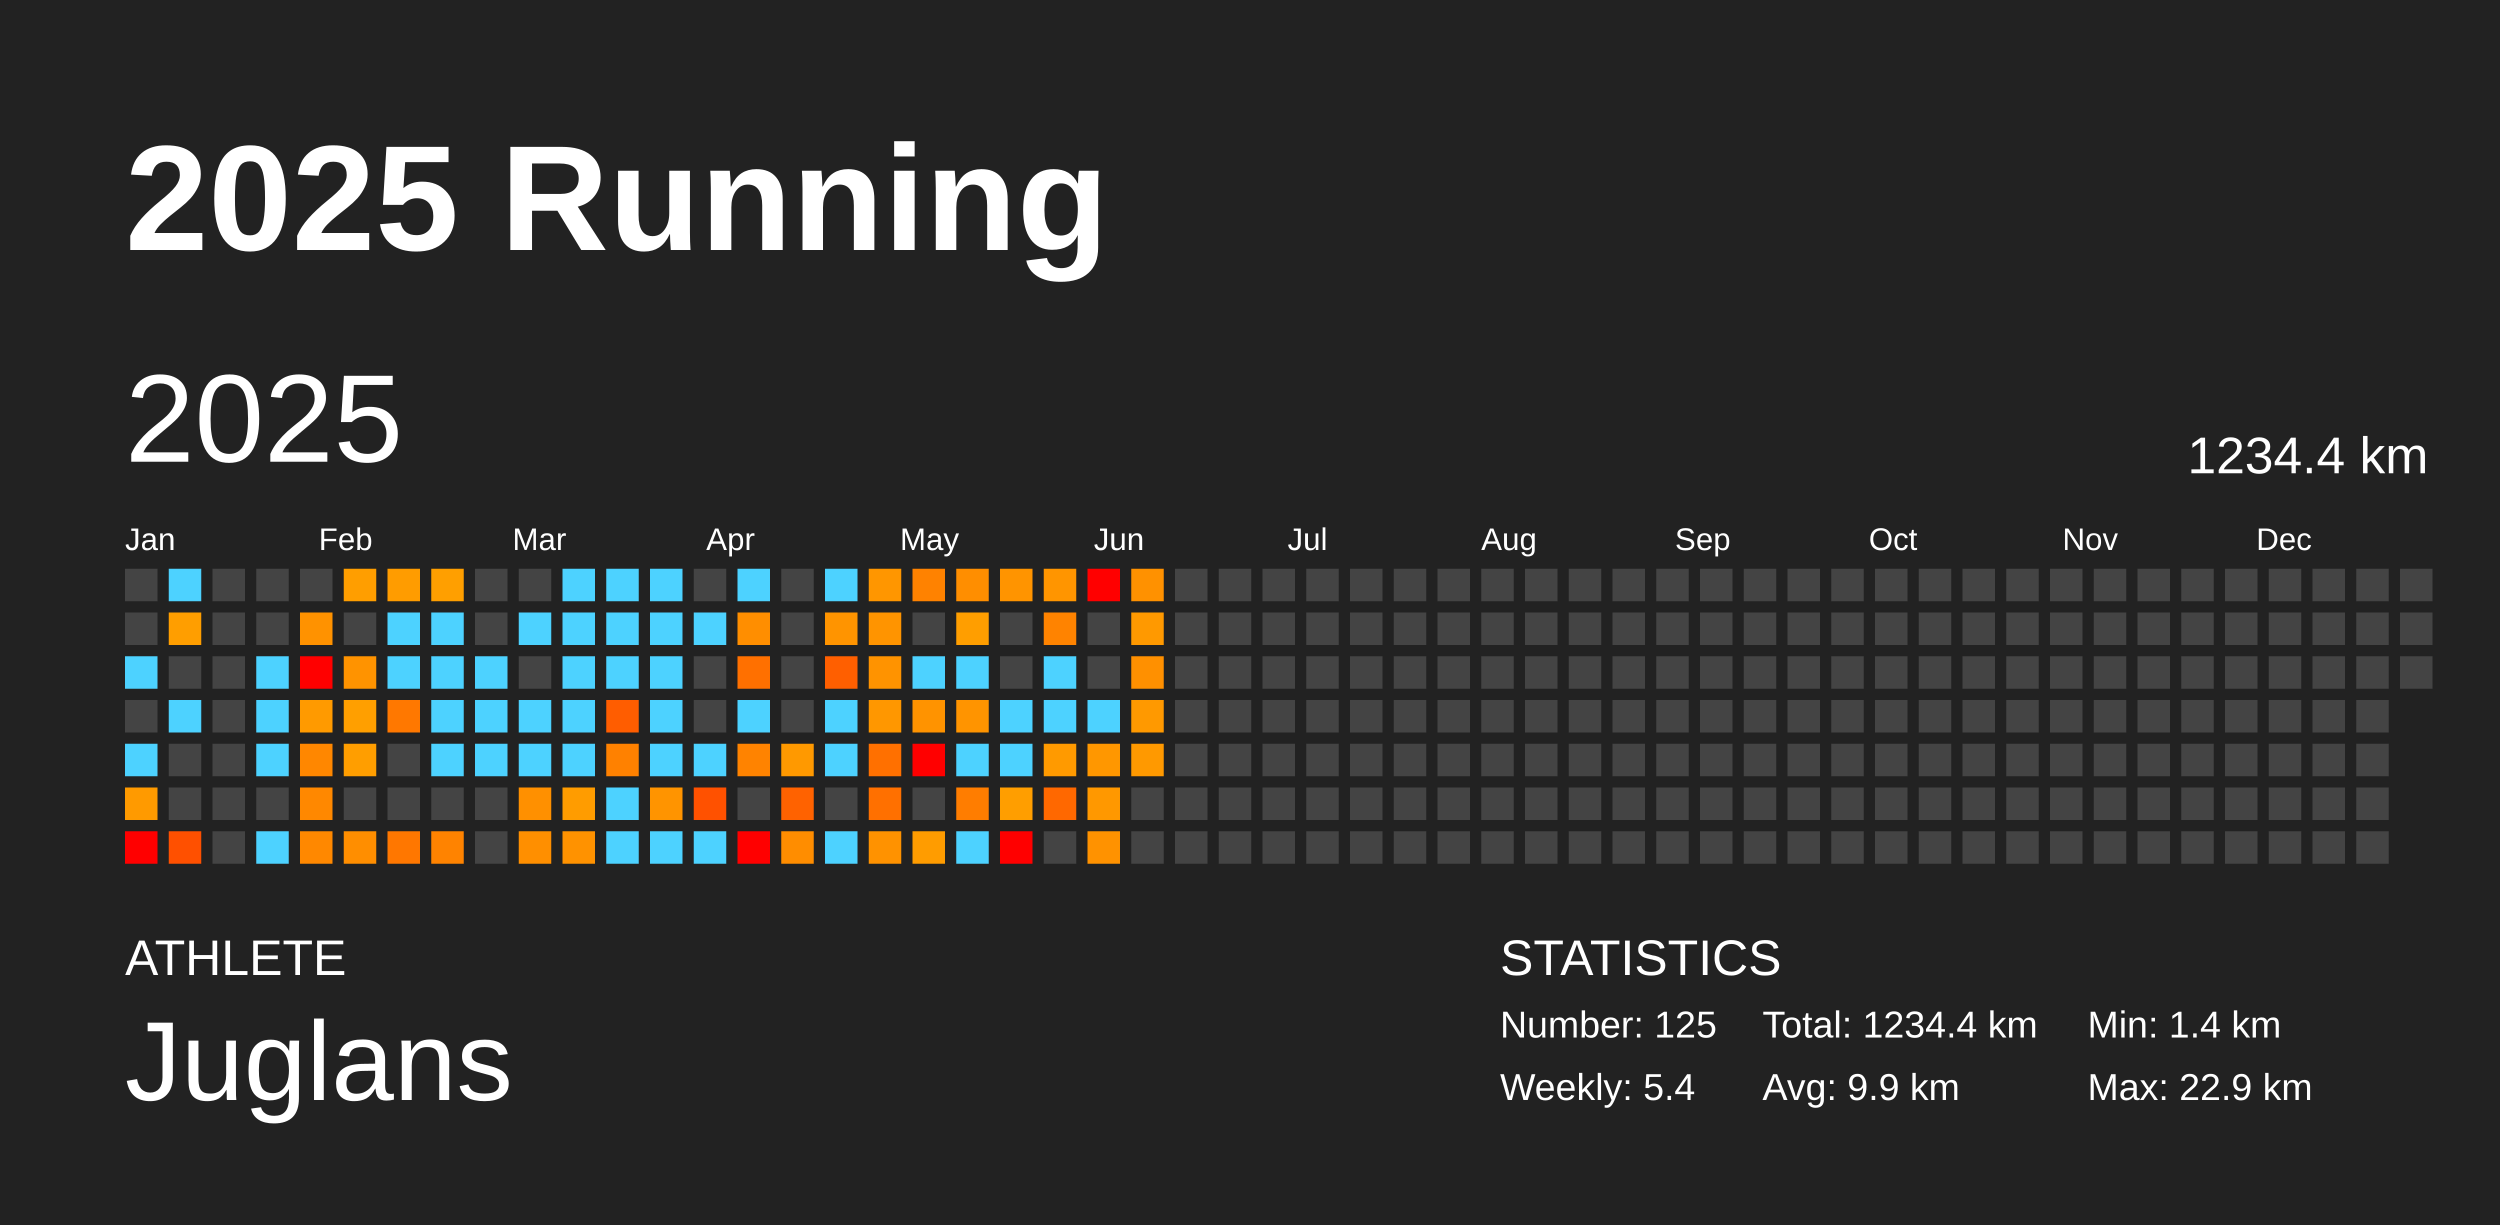
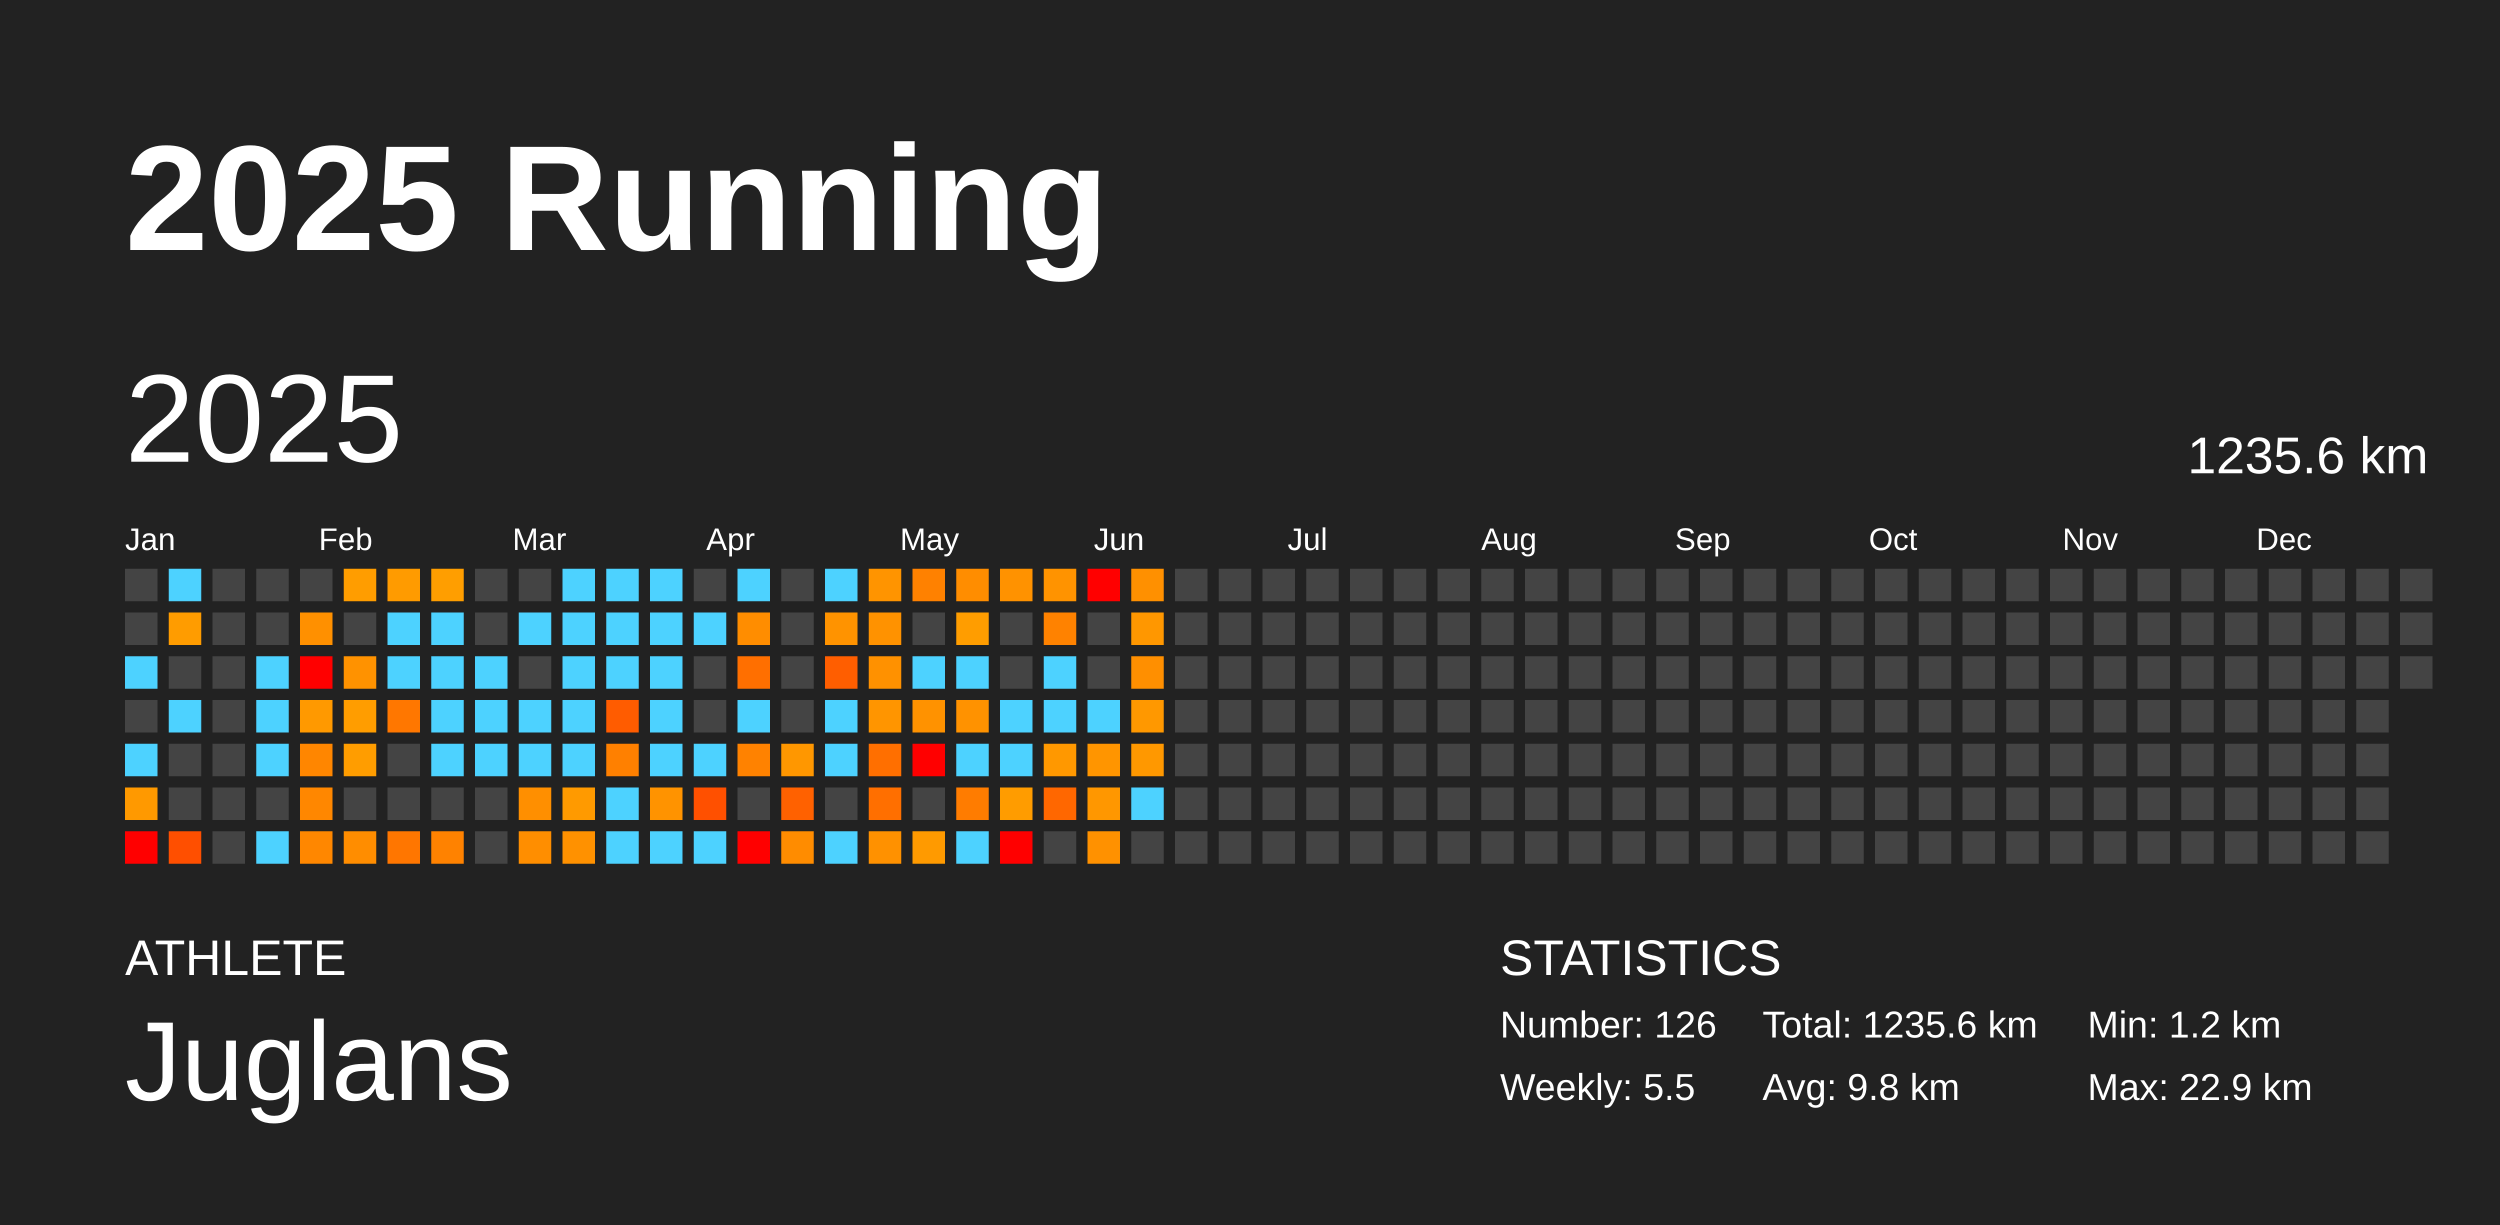
<svg xmlns="http://www.w3.org/2000/svg" baseProfile="full" height="98mm" version="1.1" viewBox="0,0,200,98" width="200mm">
  <defs />
  <rect fill="#222222" height="98" width="200" x="0" y="0" />
  <text fill="#FFFFFF" style="font-size:12px; font-family:Arial; font-weight:bold;" x="10" y="20">2025 Running</text>
  <text fill="#FFFFFF" style="font-size:4px; font-family:Arial" x="10" y="78">ATHLETE</text>
  <text fill="#FFFFFF" style="font-size:9px; font-family:Arial" x="10" y="88">Juglans</text>
  <text fill="#FFFFFF" style="font-size:4px; font-family:Arial" x="120" y="78">STATISTICS</text>
-   <text fill="#FFFFFF" style="font-size:3px; font-family:Arial" x="120" y="83">Number: 125</text>
-   <text fill="#FFFFFF" style="font-size:3px; font-family:Arial" x="120" y="88">Weekly: 5.4</text>
-   <text fill="#FFFFFF" style="font-size:3px; font-family:Arial" x="141" y="83">Total: 1234.4 km</text>
-   <text fill="#FFFFFF" style="font-size:3px; font-family:Arial" x="141" y="88">Avg: 9.9 km</text>
-   <text fill="#FFFFFF" style="font-size:3px; font-family:Arial" x="167" y="83">Min: 1.4 km</text>
+   <text fill="#FFFFFF" style="font-size:3px; font-family:Arial" x="120" y="83">Number: 126</text>
+   <text fill="#FFFFFF" style="font-size:3px; font-family:Arial" x="120" y="88">Weekly: 5.5</text>
+   <text fill="#FFFFFF" style="font-size:3px; font-family:Arial" x="141" y="83">Total: 1235.6 km</text>
+   <text fill="#FFFFFF" style="font-size:3px; font-family:Arial" x="141" y="88">Avg: 9.8 km</text>
+   <text fill="#FFFFFF" style="font-size:3px; font-family:Arial" x="167" y="83">Min: 1.2 km</text>
  <text fill="#FFFFFF" style="font-size:3px; font-family:Arial" x="167" y="88">Max: 22.9 km</text>
  <text dominant-baseline="hanging" fill="#FFFFFF" style="font-size:10.0px; font-family:Arial;" x="10" y="30">2025</text>
-   <text dominant-baseline="hanging" fill="#FFFFFF" style="font-size:4.125px; font-family:Arial;" x="175" y="35">1234.4 km</text>
+   <text dominant-baseline="hanging" fill="#FFFFFF" style="font-size:4.125px; font-family:Arial;" x="175" y="35">1235.6 km</text>
  <text fill="#FFFFFF" style="font-size:2.5px; font-family:Arial" x="10.0" y="44">Jan</text>
  <text fill="#FFFFFF" style="font-size:2.5px; font-family:Arial" x="25.5" y="44">Feb</text>
  <text fill="#FFFFFF" style="font-size:2.5px; font-family:Arial" x="41.0" y="44">Mar</text>
  <text fill="#FFFFFF" style="font-size:2.5px; font-family:Arial" x="56.5" y="44">Apr</text>
  <text fill="#FFFFFF" style="font-size:2.5px; font-family:Arial" x="72.0" y="44">May</text>
  <text fill="#FFFFFF" style="font-size:2.5px; font-family:Arial" x="87.5" y="44">Jun</text>
  <text fill="#FFFFFF" style="font-size:2.5px; font-family:Arial" x="103.0" y="44">Jul</text>
  <text fill="#FFFFFF" style="font-size:2.5px; font-family:Arial" x="118.5" y="44">Aug</text>
  <text fill="#FFFFFF" style="font-size:2.5px; font-family:Arial" x="134.0" y="44">Sep</text>
  <text fill="#FFFFFF" style="font-size:2.5px; font-family:Arial" x="149.5" y="44">Oct</text>
  <text fill="#FFFFFF" style="font-size:2.5px; font-family:Arial" x="165.0" y="44">Nov</text>
  <text fill="#FFFFFF" style="font-size:2.5px; font-family:Arial" x="180.5" y="44">Dec</text>
  <rect fill="#444444" height="2.6" width="2.6" x="10.0" y="45.5" />
  <rect fill="#444444" height="2.6" width="2.6" x="10.0" y="49.0" />
  <rect fill="#4dd2ff" height="2.6" width="2.6" x="10.0" y="52.5" />
  <rect fill="#444444" height="2.6" width="2.6" x="10.0" y="56.0" />
  <rect fill="#4dd2ff" height="2.6" width="2.6" x="10.0" y="59.5" />
-   <rect fill="#ff9a00" height="2.6" width="2.6" x="10.0" y="63.0" />
+   <rect fill="#ff9900" height="2.6" width="2.6" x="10.0" y="63.0" />
  <rect fill="red" height="2.6" width="2.6" x="10.0" y="66.5" />
  <rect fill="#4dd2ff" height="2.6" width="2.6" x="13.5" y="45.5" />
-   <rect fill="#ff9e00" height="2.6" width="2.6" x="13.5" y="49.0" />
+   <rect fill="#ff9c00" height="2.6" width="2.6" x="13.5" y="49.0" />
  <rect fill="#444444" height="2.6" width="2.6" x="13.5" y="52.5" />
  <rect fill="#4dd2ff" height="2.6" width="2.6" x="13.5" y="56.0" />
  <rect fill="#444444" height="2.6" width="2.6" x="13.5" y="59.5" />
  <rect fill="#444444" height="2.6" width="2.6" x="13.5" y="63.0" />
-   <rect fill="#ff5000" height="2.6" width="2.6" x="13.5" y="66.5" />
+   <rect fill="#ff4f00" height="2.6" width="2.6" x="13.5" y="66.5" />
  <rect fill="#444444" height="2.6" width="2.6" x="17.0" y="45.5" />
  <rect fill="#444444" height="2.6" width="2.6" x="17.0" y="49.0" />
  <rect fill="#444444" height="2.6" width="2.6" x="17.0" y="52.5" />
  <rect fill="#444444" height="2.6" width="2.6" x="17.0" y="56.0" />
  <rect fill="#444444" height="2.6" width="2.6" x="17.0" y="59.5" />
  <rect fill="#444444" height="2.6" width="2.6" x="17.0" y="63.0" />
  <rect fill="#444444" height="2.6" width="2.6" x="17.0" y="66.5" />
  <rect fill="#444444" height="2.6" width="2.6" x="20.5" y="45.5" />
  <rect fill="#444444" height="2.6" width="2.6" x="20.5" y="49.0" />
  <rect fill="#4dd2ff" height="2.6" width="2.6" x="20.5" y="52.5" />
  <rect fill="#4dd2ff" height="2.6" width="2.6" x="20.5" y="56.0" />
  <rect fill="#4dd2ff" height="2.6" width="2.6" x="20.5" y="59.5" />
  <rect fill="#444444" height="2.6" width="2.6" x="20.5" y="63.0" />
  <rect fill="#4dd2ff" height="2.6" width="2.6" x="20.5" y="66.5" />
  <rect fill="#444444" height="2.6" width="2.6" x="24.0" y="45.5" />
-   <rect fill="#ff9200" height="2.6" width="2.6" x="24.0" y="49.0" />
+   <rect fill="#ff9000" height="2.6" width="2.6" x="24.0" y="49.0" />
  <rect fill="red" height="2.6" width="2.6" x="24.0" y="52.5" />
-   <rect fill="#ff9a00" height="2.6" width="2.6" x="24.0" y="56.0" />
-   <rect fill="#ff8700" height="2.6" width="2.6" x="24.0" y="59.5" />
-   <rect fill="#ff8800" height="2.6" width="2.6" x="24.0" y="63.0" />
-   <rect fill="#ff8800" height="2.6" width="2.6" x="24.0" y="66.5" />
-   <rect fill="#ff9e00" height="2.6" width="2.6" x="27.5" y="45.5" />
+   <rect fill="#ff9900" height="2.6" width="2.6" x="24.0" y="56.0" />
+   <rect fill="#ff8600" height="2.6" width="2.6" x="24.0" y="59.5" />
+   <rect fill="#ff8700" height="2.6" width="2.6" x="24.0" y="63.0" />
+   <rect fill="#ff8700" height="2.6" width="2.6" x="24.0" y="66.5" />
+   <rect fill="#ff9d00" height="2.6" width="2.6" x="27.5" y="45.5" />
  <rect fill="#444444" height="2.6" width="2.6" x="27.5" y="49.0" />
-   <rect fill="#ff9300" height="2.6" width="2.6" x="27.5" y="52.5" />
-   <rect fill="#ff9f00" height="2.6" width="2.6" x="27.5" y="56.0" />
-   <rect fill="#ff9e00" height="2.6" width="2.6" x="27.5" y="59.5" />
+   <rect fill="#ff9200" height="2.6" width="2.6" x="27.5" y="52.5" />
+   <rect fill="#ff9d00" height="2.6" width="2.6" x="27.5" y="56.0" />
+   <rect fill="#ff9d00" height="2.6" width="2.6" x="27.5" y="59.5" />
  <rect fill="#444444" height="2.6" width="2.6" x="27.5" y="63.0" />
-   <rect fill="#ff8e00" height="2.6" width="2.6" x="27.5" y="66.5" />
-   <rect fill="#ff9c00" height="2.6" width="2.6" x="31.0" y="45.5" />
+   <rect fill="#ff8d00" height="2.6" width="2.6" x="27.5" y="66.5" />
+   <rect fill="#ff9b00" height="2.6" width="2.6" x="31.0" y="45.5" />
  <rect fill="#4dd2ff" height="2.6" width="2.6" x="31.0" y="49.0" />
  <rect fill="#4dd2ff" height="2.6" width="2.6" x="31.0" y="52.5" />
-   <rect fill="#ff7800" height="2.6" width="2.6" x="31.0" y="56.0" />
+   <rect fill="#ff7700" height="2.6" width="2.6" x="31.0" y="56.0" />
  <rect fill="#444444" height="2.6" width="2.6" x="31.0" y="59.5" />
  <rect fill="#444444" height="2.6" width="2.6" x="31.0" y="63.0" />
-   <rect fill="#ff7700" height="2.6" width="2.6" x="31.0" y="66.5" />
-   <rect fill="#ff9f00" height="2.6" width="2.6" x="34.5" y="45.5" />
+   <rect fill="#ff7600" height="2.6" width="2.6" x="31.0" y="66.5" />
+   <rect fill="#ff9e00" height="2.6" width="2.6" x="34.5" y="45.5" />
  <rect fill="#4dd2ff" height="2.6" width="2.6" x="34.5" y="49.0" />
  <rect fill="#4dd2ff" height="2.6" width="2.6" x="34.5" y="52.5" />
  <rect fill="#4dd2ff" height="2.6" width="2.6" x="34.5" y="56.0" />
  <rect fill="#4dd2ff" height="2.6" width="2.6" x="34.5" y="59.5" />
  <rect fill="#444444" height="2.6" width="2.6" x="34.5" y="63.0" />
-   <rect fill="#ff8300" height="2.6" width="2.6" x="34.5" y="66.5" />
+   <rect fill="#ff8200" height="2.6" width="2.6" x="34.5" y="66.5" />
  <rect fill="#444444" height="2.6" width="2.6" x="38.0" y="45.5" />
  <rect fill="#444444" height="2.6" width="2.6" x="38.0" y="49.0" />
  <rect fill="#4dd2ff" height="2.6" width="2.6" x="38.0" y="52.5" />
  <rect fill="#4dd2ff" height="2.6" width="2.6" x="38.0" y="56.0" />
  <rect fill="#4dd2ff" height="2.6" width="2.6" x="38.0" y="59.5" />
  <rect fill="#444444" height="2.6" width="2.6" x="38.0" y="63.0" />
  <rect fill="#444444" height="2.6" width="2.6" x="38.0" y="66.5" />
  <rect fill="#444444" height="2.6" width="2.6" x="41.5" y="45.5" />
  <rect fill="#4dd2ff" height="2.6" width="2.6" x="41.5" y="49.0" />
  <rect fill="#444444" height="2.6" width="2.6" x="41.5" y="52.5" />
  <rect fill="#4dd2ff" height="2.6" width="2.6" x="41.5" y="56.0" />
  <rect fill="#4dd2ff" height="2.6" width="2.6" x="41.5" y="59.5" />
-   <rect fill="#ff9000" height="2.6" width="2.6" x="41.5" y="63.0" />
-   <rect fill="#ff8f00" height="2.6" width="2.6" x="41.5" y="66.5" />
+   <rect fill="#ff8f00" height="2.6" width="2.6" x="41.5" y="63.0" />
+   <rect fill="#ff8e00" height="2.6" width="2.6" x="41.5" y="66.5" />
  <rect fill="#4dd2ff" height="2.6" width="2.6" x="45.0" y="45.5" />
  <rect fill="#4dd2ff" height="2.6" width="2.6" x="45.0" y="49.0" />
  <rect fill="#4dd2ff" height="2.6" width="2.6" x="45.0" y="52.5" />
  <rect fill="#4dd2ff" height="2.6" width="2.6" x="45.0" y="56.0" />
  <rect fill="#4dd2ff" height="2.6" width="2.6" x="45.0" y="59.5" />
-   <rect fill="#ff9c00" height="2.6" width="2.6" x="45.0" y="63.0" />
-   <rect fill="#ff9200" height="2.6" width="2.6" x="45.0" y="66.5" />
+   <rect fill="#ff9a00" height="2.6" width="2.6" x="45.0" y="63.0" />
+   <rect fill="#ff9100" height="2.6" width="2.6" x="45.0" y="66.5" />
  <rect fill="#4dd2ff" height="2.6" width="2.6" x="48.5" y="45.5" />
  <rect fill="#4dd2ff" height="2.6" width="2.6" x="48.5" y="49.0" />
  <rect fill="#4dd2ff" height="2.6" width="2.6" x="48.5" y="52.5" />
-   <rect fill="#ff5d00" height="2.6" width="2.6" x="48.5" y="56.0" />
-   <rect fill="#ff8100" height="2.6" width="2.6" x="48.5" y="59.5" />
+   <rect fill="#ff5c00" height="2.6" width="2.6" x="48.5" y="56.0" />
+   <rect fill="#ff8000" height="2.6" width="2.6" x="48.5" y="59.5" />
  <rect fill="#4dd2ff" height="2.6" width="2.6" x="48.5" y="63.0" />
  <rect fill="#4dd2ff" height="2.6" width="2.6" x="48.5" y="66.5" />
  <rect fill="#4dd2ff" height="2.6" width="2.6" x="52.0" y="45.5" />
  <rect fill="#4dd2ff" height="2.6" width="2.6" x="52.0" y="49.0" />
  <rect fill="#4dd2ff" height="2.6" width="2.6" x="52.0" y="52.5" />
  <rect fill="#4dd2ff" height="2.6" width="2.6" x="52.0" y="56.0" />
  <rect fill="#4dd2ff" height="2.6" width="2.6" x="52.0" y="59.5" />
-   <rect fill="#ff9400" height="2.6" width="2.6" x="52.0" y="63.0" />
+   <rect fill="#ff9300" height="2.6" width="2.6" x="52.0" y="63.0" />
  <rect fill="#4dd2ff" height="2.6" width="2.6" x="52.0" y="66.5" />
  <rect fill="#444444" height="2.6" width="2.6" x="55.5" y="45.5" />
  <rect fill="#4dd2ff" height="2.6" width="2.6" x="55.5" y="49.0" />
  <rect fill="#444444" height="2.6" width="2.6" x="55.5" y="52.5" />
  <rect fill="#444444" height="2.6" width="2.6" x="55.5" y="56.0" />
  <rect fill="#4dd2ff" height="2.6" width="2.6" x="55.5" y="59.5" />
-   <rect fill="#ff5100" height="2.6" width="2.6" x="55.5" y="63.0" />
+   <rect fill="#ff5000" height="2.6" width="2.6" x="55.5" y="63.0" />
  <rect fill="#4dd2ff" height="2.6" width="2.6" x="55.5" y="66.5" />
  <rect fill="#4dd2ff" height="2.6" width="2.6" x="59.0" y="45.5" />
-   <rect fill="#ff8e00" height="2.6" width="2.6" x="59.0" y="49.0" />
-   <rect fill="#ff7000" height="2.6" width="2.6" x="59.0" y="52.5" />
+   <rect fill="#ff8d00" height="2.6" width="2.6" x="59.0" y="49.0" />
+   <rect fill="#ff6f00" height="2.6" width="2.6" x="59.0" y="52.5" />
  <rect fill="#4dd2ff" height="2.6" width="2.6" x="59.0" y="56.0" />
-   <rect fill="#ff8300" height="2.6" width="2.6" x="59.0" y="59.5" />
+   <rect fill="#ff8200" height="2.6" width="2.6" x="59.0" y="59.5" />
  <rect fill="#444444" height="2.6" width="2.6" x="59.0" y="63.0" />
  <rect fill="red" height="2.6" width="2.6" x="59.0" y="66.5" />
  <rect fill="#444444" height="2.6" width="2.6" x="62.5" y="45.5" />
  <rect fill="#444444" height="2.6" width="2.6" x="62.5" y="49.0" />
  <rect fill="#444444" height="2.6" width="2.6" x="62.5" y="52.5" />
  <rect fill="#444444" height="2.6" width="2.6" x="62.5" y="56.0" />
-   <rect fill="#ff9900" height="2.6" width="2.6" x="62.5" y="59.5" />
-   <rect fill="#ff6200" height="2.6" width="2.6" x="62.5" y="63.0" />
-   <rect fill="#ff8d00" height="2.6" width="2.6" x="62.5" y="66.5" />
+   <rect fill="#ff9700" height="2.6" width="2.6" x="62.5" y="59.5" />
+   <rect fill="#ff6100" height="2.6" width="2.6" x="62.5" y="63.0" />
+   <rect fill="#ff8c00" height="2.6" width="2.6" x="62.5" y="66.5" />
  <rect fill="#4dd2ff" height="2.6" width="2.6" x="66.0" y="45.5" />
-   <rect fill="#ff9400" height="2.6" width="2.6" x="66.0" y="49.0" />
-   <rect fill="#ff5f00" height="2.6" width="2.6" x="66.0" y="52.5" />
+   <rect fill="#ff9300" height="2.6" width="2.6" x="66.0" y="49.0" />
+   <rect fill="#ff5e00" height="2.6" width="2.6" x="66.0" y="52.5" />
  <rect fill="#4dd2ff" height="2.6" width="2.6" x="66.0" y="56.0" />
  <rect fill="#4dd2ff" height="2.6" width="2.6" x="66.0" y="59.5" />
  <rect fill="#444444" height="2.6" width="2.6" x="66.0" y="63.0" />
  <rect fill="#4dd2ff" height="2.6" width="2.6" x="66.0" y="66.5" />
-   <rect fill="#ff9600" height="2.6" width="2.6" x="69.5" y="45.5" />
-   <rect fill="#ff9400" height="2.6" width="2.6" x="69.5" y="49.0" />
-   <rect fill="#ff9300" height="2.6" width="2.6" x="69.5" y="52.5" />
-   <rect fill="#ff9700" height="2.6" width="2.6" x="69.5" y="56.0" />
-   <rect fill="#ff7000" height="2.6" width="2.6" x="69.5" y="59.5" />
-   <rect fill="#ff7000" height="2.6" width="2.6" x="69.5" y="63.0" />
-   <rect fill="#ff9200" height="2.6" width="2.6" x="69.5" y="66.5" />
-   <rect fill="#ff8200" height="2.6" width="2.6" x="73.0" y="45.5" />
+   <rect fill="#ff9400" height="2.6" width="2.6" x="69.5" y="45.5" />
+   <rect fill="#ff9200" height="2.6" width="2.6" x="69.5" y="49.0" />
+   <rect fill="#ff9100" height="2.6" width="2.6" x="69.5" y="52.5" />
+   <rect fill="#ff9500" height="2.6" width="2.6" x="69.5" y="56.0" />
+   <rect fill="#ff6f00" height="2.6" width="2.6" x="69.5" y="59.5" />
+   <rect fill="#ff6f00" height="2.6" width="2.6" x="69.5" y="63.0" />
+   <rect fill="#ff9100" height="2.6" width="2.6" x="69.5" y="66.5" />
+   <rect fill="#ff8100" height="2.6" width="2.6" x="73.0" y="45.5" />
  <rect fill="#444444" height="2.6" width="2.6" x="73.0" y="49.0" />
  <rect fill="#4dd2ff" height="2.6" width="2.6" x="73.0" y="52.5" />
-   <rect fill="#ff9300" height="2.6" width="2.6" x="73.0" y="56.0" />
+   <rect fill="#ff9200" height="2.6" width="2.6" x="73.0" y="56.0" />
  <rect fill="red" height="2.6" width="2.6" x="73.0" y="59.5" />
  <rect fill="#444444" height="2.6" width="2.6" x="73.0" y="63.0" />
-   <rect fill="#ff9c00" height="2.6" width="2.6" x="73.0" y="66.5" />
-   <rect fill="#ff8e00" height="2.6" width="2.6" x="76.5" y="45.5" />
-   <rect fill="#ff9e00" height="2.6" width="2.6" x="76.5" y="49.0" />
+   <rect fill="#ff9a00" height="2.6" width="2.6" x="73.0" y="66.5" />
+   <rect fill="#ff8d00" height="2.6" width="2.6" x="76.5" y="45.5" />
+   <rect fill="#ff9d00" height="2.6" width="2.6" x="76.5" y="49.0" />
  <rect fill="#4dd2ff" height="2.6" width="2.6" x="76.5" y="52.5" />
-   <rect fill="#ff9400" height="2.6" width="2.6" x="76.5" y="56.0" />
+   <rect fill="#ff9200" height="2.6" width="2.6" x="76.5" y="56.0" />
  <rect fill="#4dd2ff" height="2.6" width="2.6" x="76.5" y="59.5" />
-   <rect fill="#ff7d00" height="2.6" width="2.6" x="76.5" y="63.0" />
+   <rect fill="#ff7c00" height="2.6" width="2.6" x="76.5" y="63.0" />
  <rect fill="#4dd2ff" height="2.6" width="2.6" x="76.5" y="66.5" />
-   <rect fill="#ff9400" height="2.6" width="2.6" x="80.0" y="45.5" />
+   <rect fill="#ff9200" height="2.6" width="2.6" x="80.0" y="45.5" />
  <rect fill="#444444" height="2.6" width="2.6" x="80.0" y="49.0" />
  <rect fill="#444444" height="2.6" width="2.6" x="80.0" y="52.5" />
  <rect fill="#4dd2ff" height="2.6" width="2.6" x="80.0" y="56.0" />
  <rect fill="#4dd2ff" height="2.6" width="2.6" x="80.0" y="59.5" />
-   <rect fill="#ff9e00" height="2.6" width="2.6" x="80.0" y="63.0" />
+   <rect fill="#ff9c00" height="2.6" width="2.6" x="80.0" y="63.0" />
  <rect fill="red" height="2.6" width="2.6" x="80.0" y="66.5" />
-   <rect fill="#ff9500" height="2.6" width="2.6" x="83.5" y="45.5" />
-   <rect fill="#ff8300" height="2.6" width="2.6" x="83.5" y="49.0" />
+   <rect fill="#ff9300" height="2.6" width="2.6" x="83.5" y="45.5" />
+   <rect fill="#ff8200" height="2.6" width="2.6" x="83.5" y="49.0" />
  <rect fill="#4dd2ff" height="2.6" width="2.6" x="83.5" y="52.5" />
  <rect fill="#4dd2ff" height="2.6" width="2.6" x="83.5" y="56.0" />
-   <rect fill="#ff9a00" height="2.6" width="2.6" x="83.5" y="59.5" />
-   <rect fill="#ff6800" height="2.6" width="2.6" x="83.5" y="63.0" />
+   <rect fill="#ff9800" height="2.6" width="2.6" x="83.5" y="59.5" />
+   <rect fill="#ff6700" height="2.6" width="2.6" x="83.5" y="63.0" />
  <rect fill="#444444" height="2.6" width="2.6" x="83.5" y="66.5" />
  <rect fill="red" height="2.6" width="2.6" x="87.0" y="45.5" />
  <rect fill="#444444" height="2.6" width="2.6" x="87.0" y="49.0" />
  <rect fill="#444444" height="2.6" width="2.6" x="87.0" y="52.5" />
  <rect fill="#4dd2ff" height="2.6" width="2.6" x="87.0" y="56.0" />
-   <rect fill="#ff9700" height="2.6" width="2.6" x="87.0" y="59.5" />
-   <rect fill="#ff9800" height="2.6" width="2.6" x="87.0" y="63.0" />
-   <rect fill="#ff9200" height="2.6" width="2.6" x="87.0" y="66.5" />
-   <rect fill="#ff9100" height="2.6" width="2.6" x="90.5" y="45.5" />
-   <rect fill="#ff9900" height="2.6" width="2.6" x="90.5" y="49.0" />
-   <rect fill="#ff9000" height="2.6" width="2.6" x="90.5" y="52.5" />
-   <rect fill="#ff9900" height="2.6" width="2.6" x="90.5" y="56.0" />
-   <rect fill="#ff9900" height="2.6" width="2.6" x="90.5" y="59.5" />
-   <rect fill="#444444" height="2.6" width="2.6" x="90.5" y="63.0" />
+   <rect fill="#ff9500" height="2.6" width="2.6" x="87.0" y="59.5" />
+   <rect fill="#ff9700" height="2.6" width="2.6" x="87.0" y="63.0" />
+   <rect fill="#ff9100" height="2.6" width="2.6" x="87.0" y="66.5" />
+   <rect fill="#ff9000" height="2.6" width="2.6" x="90.5" y="45.5" />
+   <rect fill="#ff9700" height="2.6" width="2.6" x="90.5" y="49.0" />
+   <rect fill="#ff8f00" height="2.6" width="2.6" x="90.5" y="52.5" />
+   <rect fill="#ff9800" height="2.6" width="2.6" x="90.5" y="56.0" />
+   <rect fill="#ff9800" height="2.6" width="2.6" x="90.5" y="59.5" />
+   <rect fill="#4dd2ff" height="2.6" width="2.6" x="90.5" y="63.0" />
  <rect fill="#444444" height="2.6" width="2.6" x="90.5" y="66.5" />
  <rect fill="#444444" height="2.6" width="2.6" x="94.0" y="45.5" />
  <rect fill="#444444" height="2.6" width="2.6" x="94.0" y="49.0" />
  <rect fill="#444444" height="2.6" width="2.6" x="94.0" y="52.5" />
  <rect fill="#444444" height="2.6" width="2.6" x="94.0" y="56.0" />
  <rect fill="#444444" height="2.6" width="2.6" x="94.0" y="59.5" />
  <rect fill="#444444" height="2.6" width="2.6" x="94.0" y="63.0" />
  <rect fill="#444444" height="2.6" width="2.6" x="94.0" y="66.5" />
  <rect fill="#444444" height="2.6" width="2.6" x="97.5" y="45.5" />
  <rect fill="#444444" height="2.6" width="2.6" x="97.5" y="49.0" />
  <rect fill="#444444" height="2.6" width="2.6" x="97.5" y="52.5" />
  <rect fill="#444444" height="2.6" width="2.6" x="97.5" y="56.0" />
  <rect fill="#444444" height="2.6" width="2.6" x="97.5" y="59.5" />
  <rect fill="#444444" height="2.6" width="2.6" x="97.5" y="63.0" />
  <rect fill="#444444" height="2.6" width="2.6" x="97.5" y="66.5" />
  <rect fill="#444444" height="2.6" width="2.6" x="101.0" y="45.5" />
  <rect fill="#444444" height="2.6" width="2.6" x="101.0" y="49.0" />
  <rect fill="#444444" height="2.6" width="2.6" x="101.0" y="52.5" />
  <rect fill="#444444" height="2.6" width="2.6" x="101.0" y="56.0" />
  <rect fill="#444444" height="2.6" width="2.6" x="101.0" y="59.5" />
  <rect fill="#444444" height="2.6" width="2.6" x="101.0" y="63.0" />
  <rect fill="#444444" height="2.6" width="2.6" x="101.0" y="66.5" />
  <rect fill="#444444" height="2.6" width="2.6" x="104.5" y="45.5" />
  <rect fill="#444444" height="2.6" width="2.6" x="104.5" y="49.0" />
  <rect fill="#444444" height="2.6" width="2.6" x="104.5" y="52.5" />
  <rect fill="#444444" height="2.6" width="2.6" x="104.5" y="56.0" />
  <rect fill="#444444" height="2.6" width="2.6" x="104.5" y="59.5" />
  <rect fill="#444444" height="2.6" width="2.6" x="104.5" y="63.0" />
  <rect fill="#444444" height="2.6" width="2.6" x="104.5" y="66.5" />
  <rect fill="#444444" height="2.6" width="2.6" x="108.0" y="45.5" />
  <rect fill="#444444" height="2.6" width="2.6" x="108.0" y="49.0" />
  <rect fill="#444444" height="2.6" width="2.6" x="108.0" y="52.5" />
  <rect fill="#444444" height="2.6" width="2.6" x="108.0" y="56.0" />
  <rect fill="#444444" height="2.6" width="2.6" x="108.0" y="59.5" />
  <rect fill="#444444" height="2.6" width="2.6" x="108.0" y="63.0" />
  <rect fill="#444444" height="2.6" width="2.6" x="108.0" y="66.5" />
  <rect fill="#444444" height="2.6" width="2.6" x="111.5" y="45.5" />
  <rect fill="#444444" height="2.6" width="2.6" x="111.5" y="49.0" />
  <rect fill="#444444" height="2.6" width="2.6" x="111.5" y="52.5" />
  <rect fill="#444444" height="2.6" width="2.6" x="111.5" y="56.0" />
  <rect fill="#444444" height="2.6" width="2.6" x="111.5" y="59.5" />
  <rect fill="#444444" height="2.6" width="2.6" x="111.5" y="63.0" />
  <rect fill="#444444" height="2.6" width="2.6" x="111.5" y="66.5" />
  <rect fill="#444444" height="2.6" width="2.6" x="115.0" y="45.5" />
  <rect fill="#444444" height="2.6" width="2.6" x="115.0" y="49.0" />
  <rect fill="#444444" height="2.6" width="2.6" x="115.0" y="52.5" />
  <rect fill="#444444" height="2.6" width="2.6" x="115.0" y="56.0" />
  <rect fill="#444444" height="2.6" width="2.6" x="115.0" y="59.5" />
  <rect fill="#444444" height="2.6" width="2.6" x="115.0" y="63.0" />
  <rect fill="#444444" height="2.6" width="2.6" x="115.0" y="66.5" />
  <rect fill="#444444" height="2.6" width="2.6" x="118.5" y="45.5" />
  <rect fill="#444444" height="2.6" width="2.6" x="118.5" y="49.0" />
  <rect fill="#444444" height="2.6" width="2.6" x="118.5" y="52.5" />
  <rect fill="#444444" height="2.6" width="2.6" x="118.5" y="56.0" />
  <rect fill="#444444" height="2.6" width="2.6" x="118.5" y="59.5" />
  <rect fill="#444444" height="2.6" width="2.6" x="118.5" y="63.0" />
  <rect fill="#444444" height="2.6" width="2.6" x="118.5" y="66.5" />
  <rect fill="#444444" height="2.6" width="2.6" x="122.0" y="45.5" />
  <rect fill="#444444" height="2.6" width="2.6" x="122.0" y="49.0" />
  <rect fill="#444444" height="2.6" width="2.6" x="122.0" y="52.5" />
  <rect fill="#444444" height="2.6" width="2.6" x="122.0" y="56.0" />
  <rect fill="#444444" height="2.6" width="2.6" x="122.0" y="59.5" />
  <rect fill="#444444" height="2.6" width="2.6" x="122.0" y="63.0" />
  <rect fill="#444444" height="2.6" width="2.6" x="122.0" y="66.5" />
  <rect fill="#444444" height="2.6" width="2.6" x="125.5" y="45.5" />
  <rect fill="#444444" height="2.6" width="2.6" x="125.5" y="49.0" />
  <rect fill="#444444" height="2.6" width="2.6" x="125.5" y="52.5" />
  <rect fill="#444444" height="2.6" width="2.6" x="125.5" y="56.0" />
  <rect fill="#444444" height="2.6" width="2.6" x="125.5" y="59.5" />
  <rect fill="#444444" height="2.6" width="2.6" x="125.5" y="63.0" />
  <rect fill="#444444" height="2.6" width="2.6" x="125.5" y="66.5" />
  <rect fill="#444444" height="2.6" width="2.6" x="129.0" y="45.5" />
  <rect fill="#444444" height="2.6" width="2.6" x="129.0" y="49.0" />
  <rect fill="#444444" height="2.6" width="2.6" x="129.0" y="52.5" />
  <rect fill="#444444" height="2.6" width="2.6" x="129.0" y="56.0" />
  <rect fill="#444444" height="2.6" width="2.6" x="129.0" y="59.5" />
  <rect fill="#444444" height="2.6" width="2.6" x="129.0" y="63.0" />
  <rect fill="#444444" height="2.6" width="2.6" x="129.0" y="66.5" />
  <rect fill="#444444" height="2.6" width="2.6" x="132.5" y="45.5" />
  <rect fill="#444444" height="2.6" width="2.6" x="132.5" y="49.0" />
  <rect fill="#444444" height="2.6" width="2.6" x="132.5" y="52.5" />
  <rect fill="#444444" height="2.6" width="2.6" x="132.5" y="56.0" />
  <rect fill="#444444" height="2.6" width="2.6" x="132.5" y="59.5" />
  <rect fill="#444444" height="2.6" width="2.6" x="132.5" y="63.0" />
  <rect fill="#444444" height="2.6" width="2.6" x="132.5" y="66.5" />
  <rect fill="#444444" height="2.6" width="2.6" x="136.0" y="45.5" />
  <rect fill="#444444" height="2.6" width="2.6" x="136.0" y="49.0" />
  <rect fill="#444444" height="2.6" width="2.6" x="136.0" y="52.5" />
  <rect fill="#444444" height="2.6" width="2.6" x="136.0" y="56.0" />
  <rect fill="#444444" height="2.6" width="2.6" x="136.0" y="59.5" />
  <rect fill="#444444" height="2.6" width="2.6" x="136.0" y="63.0" />
  <rect fill="#444444" height="2.6" width="2.6" x="136.0" y="66.5" />
  <rect fill="#444444" height="2.6" width="2.6" x="139.5" y="45.5" />
  <rect fill="#444444" height="2.6" width="2.6" x="139.5" y="49.0" />
  <rect fill="#444444" height="2.6" width="2.6" x="139.5" y="52.5" />
  <rect fill="#444444" height="2.6" width="2.6" x="139.5" y="56.0" />
  <rect fill="#444444" height="2.6" width="2.6" x="139.5" y="59.5" />
  <rect fill="#444444" height="2.6" width="2.6" x="139.5" y="63.0" />
  <rect fill="#444444" height="2.6" width="2.6" x="139.5" y="66.5" />
  <rect fill="#444444" height="2.6" width="2.6" x="143.0" y="45.5" />
  <rect fill="#444444" height="2.6" width="2.6" x="143.0" y="49.0" />
  <rect fill="#444444" height="2.6" width="2.6" x="143.0" y="52.5" />
  <rect fill="#444444" height="2.6" width="2.6" x="143.0" y="56.0" />
  <rect fill="#444444" height="2.6" width="2.6" x="143.0" y="59.5" />
  <rect fill="#444444" height="2.6" width="2.6" x="143.0" y="63.0" />
  <rect fill="#444444" height="2.6" width="2.6" x="143.0" y="66.5" />
  <rect fill="#444444" height="2.6" width="2.6" x="146.5" y="45.5" />
  <rect fill="#444444" height="2.6" width="2.6" x="146.5" y="49.0" />
  <rect fill="#444444" height="2.6" width="2.6" x="146.5" y="52.5" />
  <rect fill="#444444" height="2.6" width="2.6" x="146.5" y="56.0" />
  <rect fill="#444444" height="2.6" width="2.6" x="146.5" y="59.5" />
  <rect fill="#444444" height="2.6" width="2.6" x="146.5" y="63.0" />
  <rect fill="#444444" height="2.6" width="2.6" x="146.5" y="66.5" />
  <rect fill="#444444" height="2.6" width="2.6" x="150.0" y="45.5" />
  <rect fill="#444444" height="2.6" width="2.6" x="150.0" y="49.0" />
  <rect fill="#444444" height="2.6" width="2.6" x="150.0" y="52.5" />
  <rect fill="#444444" height="2.6" width="2.6" x="150.0" y="56.0" />
  <rect fill="#444444" height="2.6" width="2.6" x="150.0" y="59.5" />
  <rect fill="#444444" height="2.6" width="2.6" x="150.0" y="63.0" />
  <rect fill="#444444" height="2.6" width="2.6" x="150.0" y="66.5" />
  <rect fill="#444444" height="2.6" width="2.6" x="153.5" y="45.5" />
  <rect fill="#444444" height="2.6" width="2.6" x="153.5" y="49.0" />
  <rect fill="#444444" height="2.6" width="2.6" x="153.5" y="52.5" />
  <rect fill="#444444" height="2.6" width="2.6" x="153.5" y="56.0" />
  <rect fill="#444444" height="2.6" width="2.6" x="153.5" y="59.5" />
  <rect fill="#444444" height="2.6" width="2.6" x="153.5" y="63.0" />
  <rect fill="#444444" height="2.6" width="2.6" x="153.5" y="66.5" />
  <rect fill="#444444" height="2.6" width="2.6" x="157.0" y="45.5" />
  <rect fill="#444444" height="2.6" width="2.6" x="157.0" y="49.0" />
  <rect fill="#444444" height="2.6" width="2.6" x="157.0" y="52.5" />
  <rect fill="#444444" height="2.6" width="2.6" x="157.0" y="56.0" />
  <rect fill="#444444" height="2.6" width="2.6" x="157.0" y="59.5" />
  <rect fill="#444444" height="2.6" width="2.6" x="157.0" y="63.0" />
  <rect fill="#444444" height="2.6" width="2.6" x="157.0" y="66.5" />
  <rect fill="#444444" height="2.6" width="2.6" x="160.5" y="45.5" />
  <rect fill="#444444" height="2.6" width="2.6" x="160.5" y="49.0" />
  <rect fill="#444444" height="2.6" width="2.6" x="160.5" y="52.5" />
  <rect fill="#444444" height="2.6" width="2.6" x="160.5" y="56.0" />
  <rect fill="#444444" height="2.6" width="2.6" x="160.5" y="59.5" />
  <rect fill="#444444" height="2.6" width="2.6" x="160.5" y="63.0" />
  <rect fill="#444444" height="2.6" width="2.6" x="160.5" y="66.5" />
  <rect fill="#444444" height="2.6" width="2.6" x="164.0" y="45.5" />
  <rect fill="#444444" height="2.6" width="2.6" x="164.0" y="49.0" />
  <rect fill="#444444" height="2.6" width="2.6" x="164.0" y="52.5" />
  <rect fill="#444444" height="2.6" width="2.6" x="164.0" y="56.0" />
  <rect fill="#444444" height="2.6" width="2.6" x="164.0" y="59.5" />
  <rect fill="#444444" height="2.6" width="2.6" x="164.0" y="63.0" />
  <rect fill="#444444" height="2.6" width="2.6" x="164.0" y="66.5" />
  <rect fill="#444444" height="2.6" width="2.6" x="167.5" y="45.5" />
  <rect fill="#444444" height="2.6" width="2.6" x="167.5" y="49.0" />
  <rect fill="#444444" height="2.6" width="2.6" x="167.5" y="52.5" />
  <rect fill="#444444" height="2.6" width="2.6" x="167.5" y="56.0" />
  <rect fill="#444444" height="2.6" width="2.6" x="167.5" y="59.5" />
  <rect fill="#444444" height="2.6" width="2.6" x="167.5" y="63.0" />
  <rect fill="#444444" height="2.6" width="2.6" x="167.5" y="66.5" />
  <rect fill="#444444" height="2.6" width="2.6" x="171.0" y="45.5" />
  <rect fill="#444444" height="2.6" width="2.6" x="171.0" y="49.0" />
  <rect fill="#444444" height="2.6" width="2.6" x="171.0" y="52.5" />
  <rect fill="#444444" height="2.6" width="2.6" x="171.0" y="56.0" />
  <rect fill="#444444" height="2.6" width="2.6" x="171.0" y="59.5" />
  <rect fill="#444444" height="2.6" width="2.6" x="171.0" y="63.0" />
  <rect fill="#444444" height="2.6" width="2.6" x="171.0" y="66.5" />
  <rect fill="#444444" height="2.6" width="2.6" x="174.5" y="45.5" />
  <rect fill="#444444" height="2.6" width="2.6" x="174.5" y="49.0" />
  <rect fill="#444444" height="2.6" width="2.6" x="174.5" y="52.5" />
  <rect fill="#444444" height="2.6" width="2.6" x="174.5" y="56.0" />
  <rect fill="#444444" height="2.6" width="2.6" x="174.5" y="59.5" />
  <rect fill="#444444" height="2.6" width="2.6" x="174.5" y="63.0" />
  <rect fill="#444444" height="2.6" width="2.6" x="174.5" y="66.5" />
  <rect fill="#444444" height="2.6" width="2.6" x="178.0" y="45.5" />
  <rect fill="#444444" height="2.6" width="2.6" x="178.0" y="49.0" />
  <rect fill="#444444" height="2.6" width="2.6" x="178.0" y="52.5" />
  <rect fill="#444444" height="2.6" width="2.6" x="178.0" y="56.0" />
  <rect fill="#444444" height="2.6" width="2.6" x="178.0" y="59.5" />
  <rect fill="#444444" height="2.6" width="2.6" x="178.0" y="63.0" />
  <rect fill="#444444" height="2.6" width="2.6" x="178.0" y="66.5" />
  <rect fill="#444444" height="2.6" width="2.6" x="181.5" y="45.5" />
  <rect fill="#444444" height="2.6" width="2.6" x="181.5" y="49.0" />
  <rect fill="#444444" height="2.6" width="2.6" x="181.5" y="52.5" />
  <rect fill="#444444" height="2.6" width="2.6" x="181.5" y="56.0" />
  <rect fill="#444444" height="2.6" width="2.6" x="181.5" y="59.5" />
  <rect fill="#444444" height="2.6" width="2.6" x="181.5" y="63.0" />
  <rect fill="#444444" height="2.6" width="2.6" x="181.5" y="66.5" />
  <rect fill="#444444" height="2.6" width="2.6" x="185.0" y="45.5" />
  <rect fill="#444444" height="2.6" width="2.6" x="185.0" y="49.0" />
  <rect fill="#444444" height="2.6" width="2.6" x="185.0" y="52.5" />
  <rect fill="#444444" height="2.6" width="2.6" x="185.0" y="56.0" />
  <rect fill="#444444" height="2.6" width="2.6" x="185.0" y="59.5" />
  <rect fill="#444444" height="2.6" width="2.6" x="185.0" y="63.0" />
  <rect fill="#444444" height="2.6" width="2.6" x="185.0" y="66.5" />
  <rect fill="#444444" height="2.6" width="2.6" x="188.5" y="45.5" />
  <rect fill="#444444" height="2.6" width="2.6" x="188.5" y="49.0" />
  <rect fill="#444444" height="2.6" width="2.6" x="188.5" y="52.5" />
  <rect fill="#444444" height="2.6" width="2.6" x="188.5" y="56.0" />
  <rect fill="#444444" height="2.6" width="2.6" x="188.5" y="59.5" />
  <rect fill="#444444" height="2.6" width="2.6" x="188.5" y="63.0" />
  <rect fill="#444444" height="2.6" width="2.6" x="188.5" y="66.5" />
  <rect fill="#444444" height="2.6" width="2.6" x="192.0" y="45.5" />
  <rect fill="#444444" height="2.6" width="2.6" x="192.0" y="49.0" />
  <rect fill="#444444" height="2.6" width="2.6" x="192.0" y="52.5" />
</svg>
